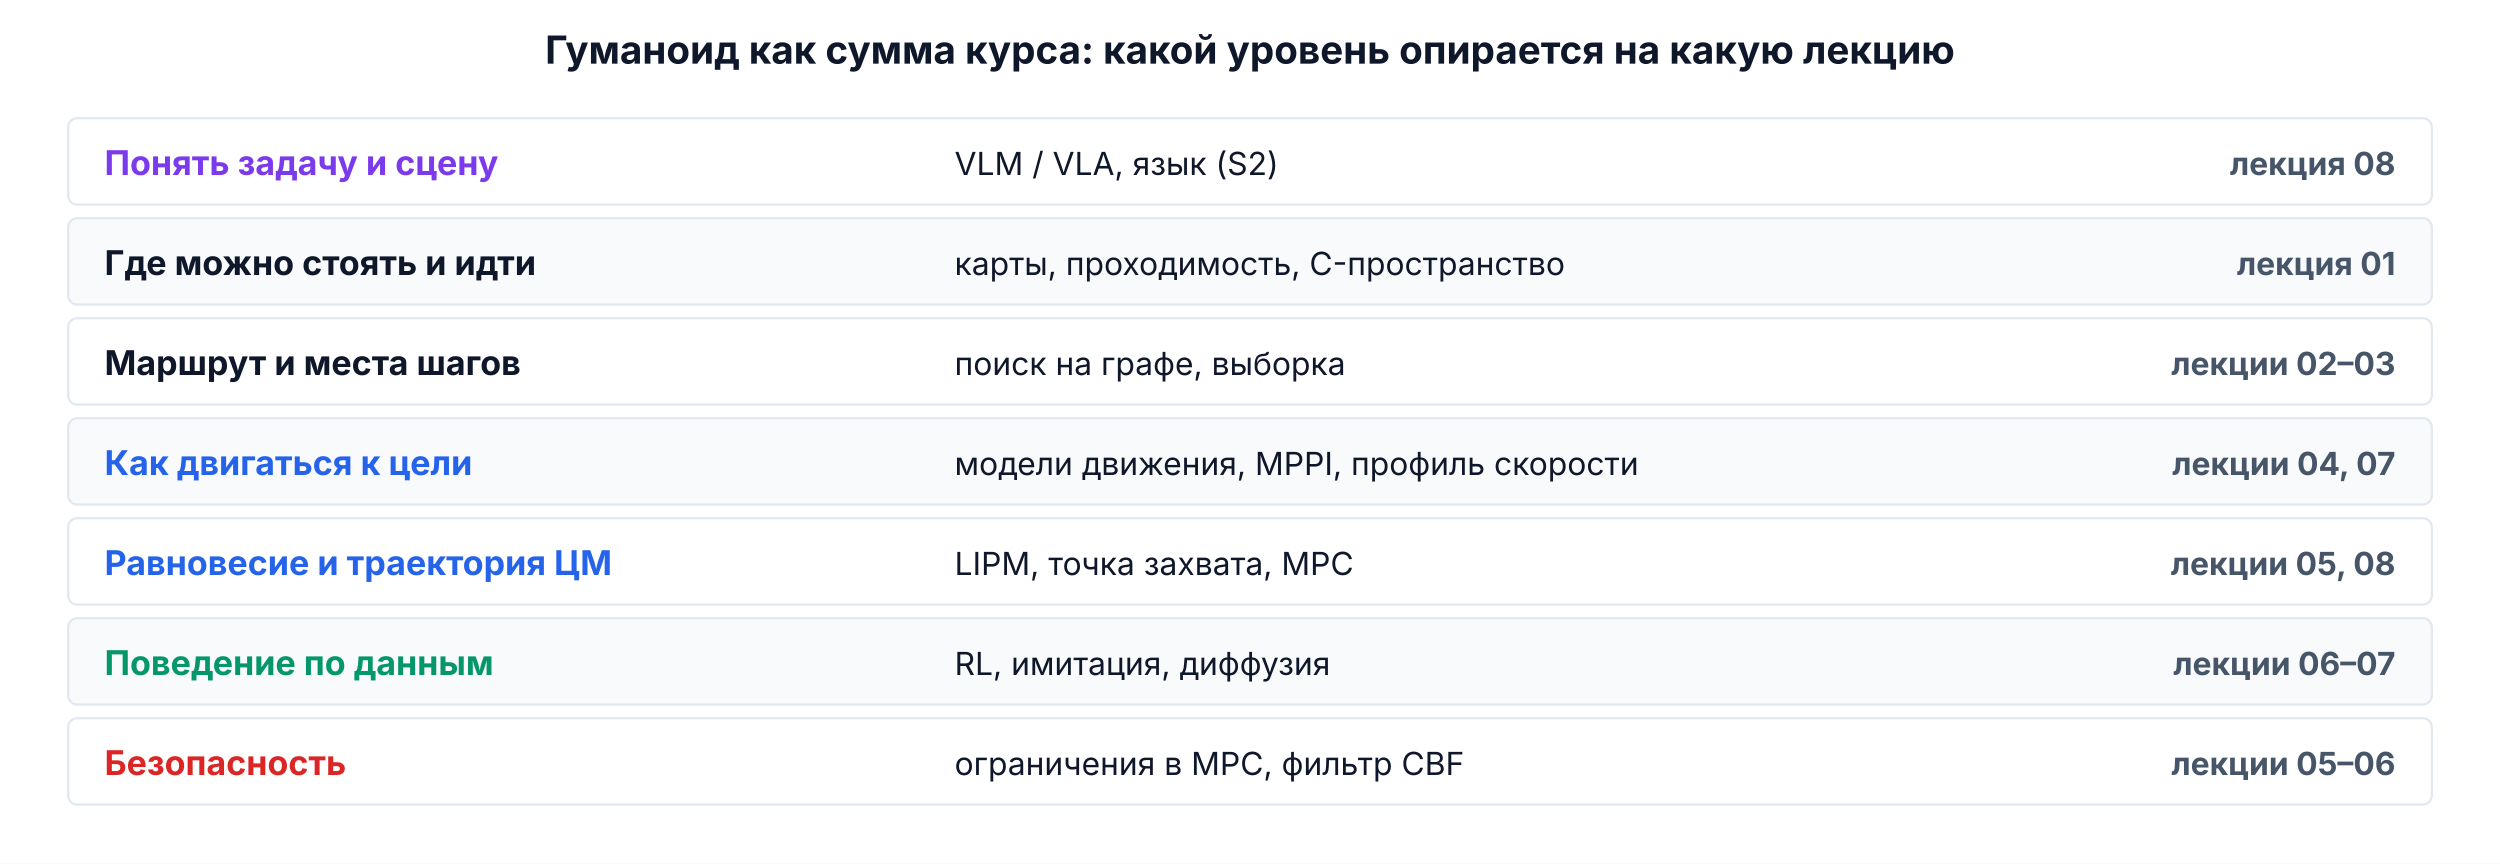
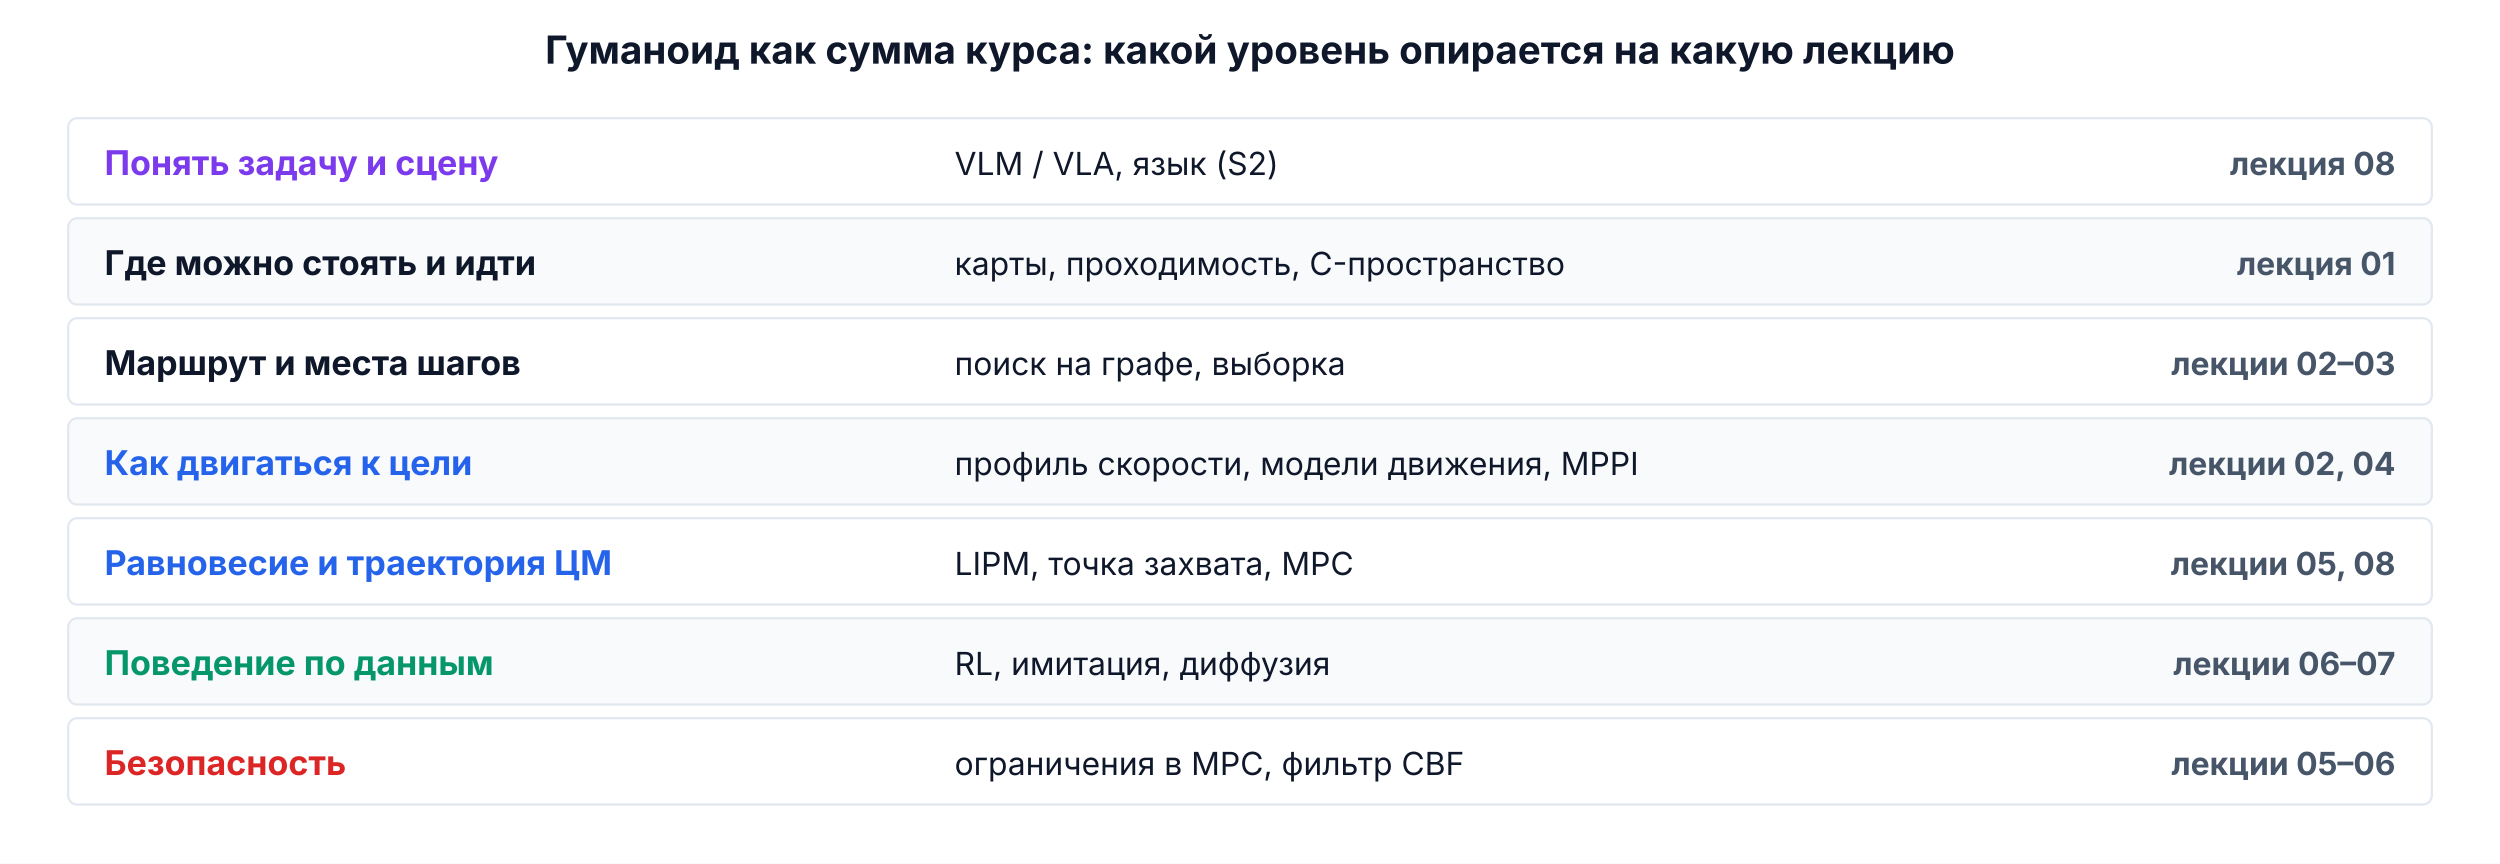
<svg xmlns="http://www.w3.org/2000/svg" viewBox="0 0 1100 380" width="1100" height="380" font-family="Inter, 'Segoe UI', Roboto, Arial, sans-serif">
  <rect width="1100" height="380" fill="#ffffff" />
  <defs>
    <marker id="arr" viewBox="0 0 10 10" refX="9" refY="5" markerWidth="7" markerHeight="7" orient="auto-start-reverse">
      <path d="M0,0 L10,5 L0,10 z" fill="#475569" />
    </marker>
    <marker id="arrB" viewBox="0 0 10 10" refX="9" refY="5" markerWidth="7" markerHeight="7" orient="auto-start-reverse">
      <path d="M0,0 L10,5 L0,10 z" fill="#2563eb" />
    </marker>
    <marker id="arrR" viewBox="0 0 10 10" refX="9" refY="5" markerWidth="7" markerHeight="7" orient="auto-start-reverse">
      <path d="M0,0 L10,5 L0,10 z" fill="#dc2626" />
    </marker>
    <marker id="arrG" viewBox="0 0 10 10" refX="9" refY="5" markerWidth="7" markerHeight="7" orient="auto-start-reverse">
      <path d="M0,0 L10,5 L0,10 z" fill="#059669" />
    </marker>
    <marker id="arrP" viewBox="0 0 10 10" refX="9" refY="5" markerWidth="7" markerHeight="7" orient="auto-start-reverse">
      <path d="M0,0 L10,5 L0,10 z" fill="#7c3aed" />
    </marker>
    <marker id="arrA" viewBox="0 0 10 10" refX="9" refY="5" markerWidth="7" markerHeight="7" orient="auto-start-reverse">
      <path d="M0,0 L10,5 L0,10 z" fill="#d97706" />
    </marker>
  </defs>
  <text x="550.0" y="28.0" font-size="17" fill="#0f172a" text-anchor="middle" font-weight="700">Гуманоид как сумма курса: какой уровень опирается на какую лекцию</text>
  <rect x="30.0" y="52.0" width="1040.0" height="38.0" rx="4" fill="#ffffff" stroke="#e2e8f0" stroke-width="1" />
  <text x="46.0" y="77.0" font-size="15" fill="#7c3aed" text-anchor="start" font-weight="700">Понять задачу и сцену</text>
  <text x="420.0" y="77.0" font-size="14" fill="#0f172a" text-anchor="start" font-weight="400">VLM / VLA, язык (S2)</text>
  <text x="1054.0" y="77.0" font-size="14" fill="#475569" text-anchor="end" font-weight="700">лекция 08</text>
  <rect x="30.0" y="96.0" width="1040.0" height="38.0" rx="4" fill="#f8fafc" stroke="#e2e8f0" stroke-width="1" />
  <text x="46.0" y="121.0" font-size="15" fill="#0f172a" text-anchor="start" font-weight="700">Где можно стоять и идти</text>
  <text x="420.0" y="121.0" font-size="14" fill="#0f172a" text-anchor="start" font-weight="400">карты, проходимость, C-пространство</text>
  <text x="1054.0" y="121.0" font-size="14" fill="#475569" text-anchor="end" font-weight="700">лекция 01</text>
  <rect x="30.0" y="140.0" width="1040.0" height="38.0" rx="4" fill="#ffffff" stroke="#e2e8f0" stroke-width="1" />
  <text x="46.0" y="165.0" font-size="15" fill="#0f172a" text-anchor="start" font-weight="700">Маршрут и места шагов</text>
  <text x="420.0" y="165.0" font-size="14" fill="#0f172a" text-anchor="start" font-weight="400">поиск на графе, выборка</text>
  <text x="1054.0" y="165.0" font-size="14" fill="#475569" text-anchor="end" font-weight="700">лекции 02–03</text>
  <rect x="30.0" y="184.0" width="1040.0" height="38.0" rx="4" fill="#f8fafc" stroke="#e2e8f0" stroke-width="1" />
  <text x="46.0" y="209.0" font-size="15" fill="#2563eb" text-anchor="start" font-weight="700">Как двигаться к цели</text>
-   <text x="420.0" y="209.0" font-size="14" fill="#0f172a" text-anchor="start" font-weight="400">модели движения, MPPI, профиль скорости</text>
-   <text x="1054.0" y="209.0" font-size="14" fill="#475569" text-anchor="end" font-weight="700">лекции 04, 07</text>
+   <text x="420.0" y="209.0" font-size="14" fill="#0f172a" text-anchor="start" font-weight="400">профиль скорости, модели движения, MPPI</text>
+   <text x="1054.0" y="209.0" font-size="14" fill="#475569" text-anchor="end" font-weight="700">лекции 02, 04</text>
  <rect x="30.0" y="228.0" width="1040.0" height="38.0" rx="4" fill="#ffffff" stroke="#e2e8f0" stroke-width="1" />
  <text x="46.0" y="253.0" font-size="15" fill="#2563eb" text-anchor="start" font-weight="700">Равновесие и траектория ЦМ</text>
  <text x="420.0" y="253.0" font-size="14" fill="#0f172a" text-anchor="start" font-weight="400">LIPM, точка захвата, MPC</text>
  <text x="1054.0" y="253.0" font-size="14" fill="#475569" text-anchor="end" font-weight="700">лекции 05, 08</text>
  <rect x="30.0" y="272.0" width="1040.0" height="38.0" rx="4" fill="#f8fafc" stroke="#e2e8f0" stroke-width="1" />
  <text x="46.0" y="297.0" font-size="15" fill="#059669" text-anchor="start" font-weight="700">Поведение по данным</text>
  <text x="420.0" y="297.0" font-size="14" fill="#0f172a" text-anchor="start" font-weight="400">RL, имитация, диффузия</text>
  <text x="1054.0" y="297.0" font-size="14" fill="#475569" text-anchor="end" font-weight="700">лекции 06–07</text>
  <rect x="30.0" y="316.0" width="1040.0" height="38.0" rx="4" fill="#ffffff" stroke="#e2e8f0" stroke-width="1" />
  <text x="46.0" y="341.0" font-size="15" fill="#dc2626" text-anchor="start" font-weight="700">Безопасность</text>
  <text x="420.0" y="341.0" font-size="14" fill="#0f172a" text-anchor="start" font-weight="400">ограничения в MPC, фильтр CBF</text>
  <text x="1054.0" y="341.0" font-size="14" fill="#475569" text-anchor="end" font-weight="700">лекции 05–06</text>
</svg>
